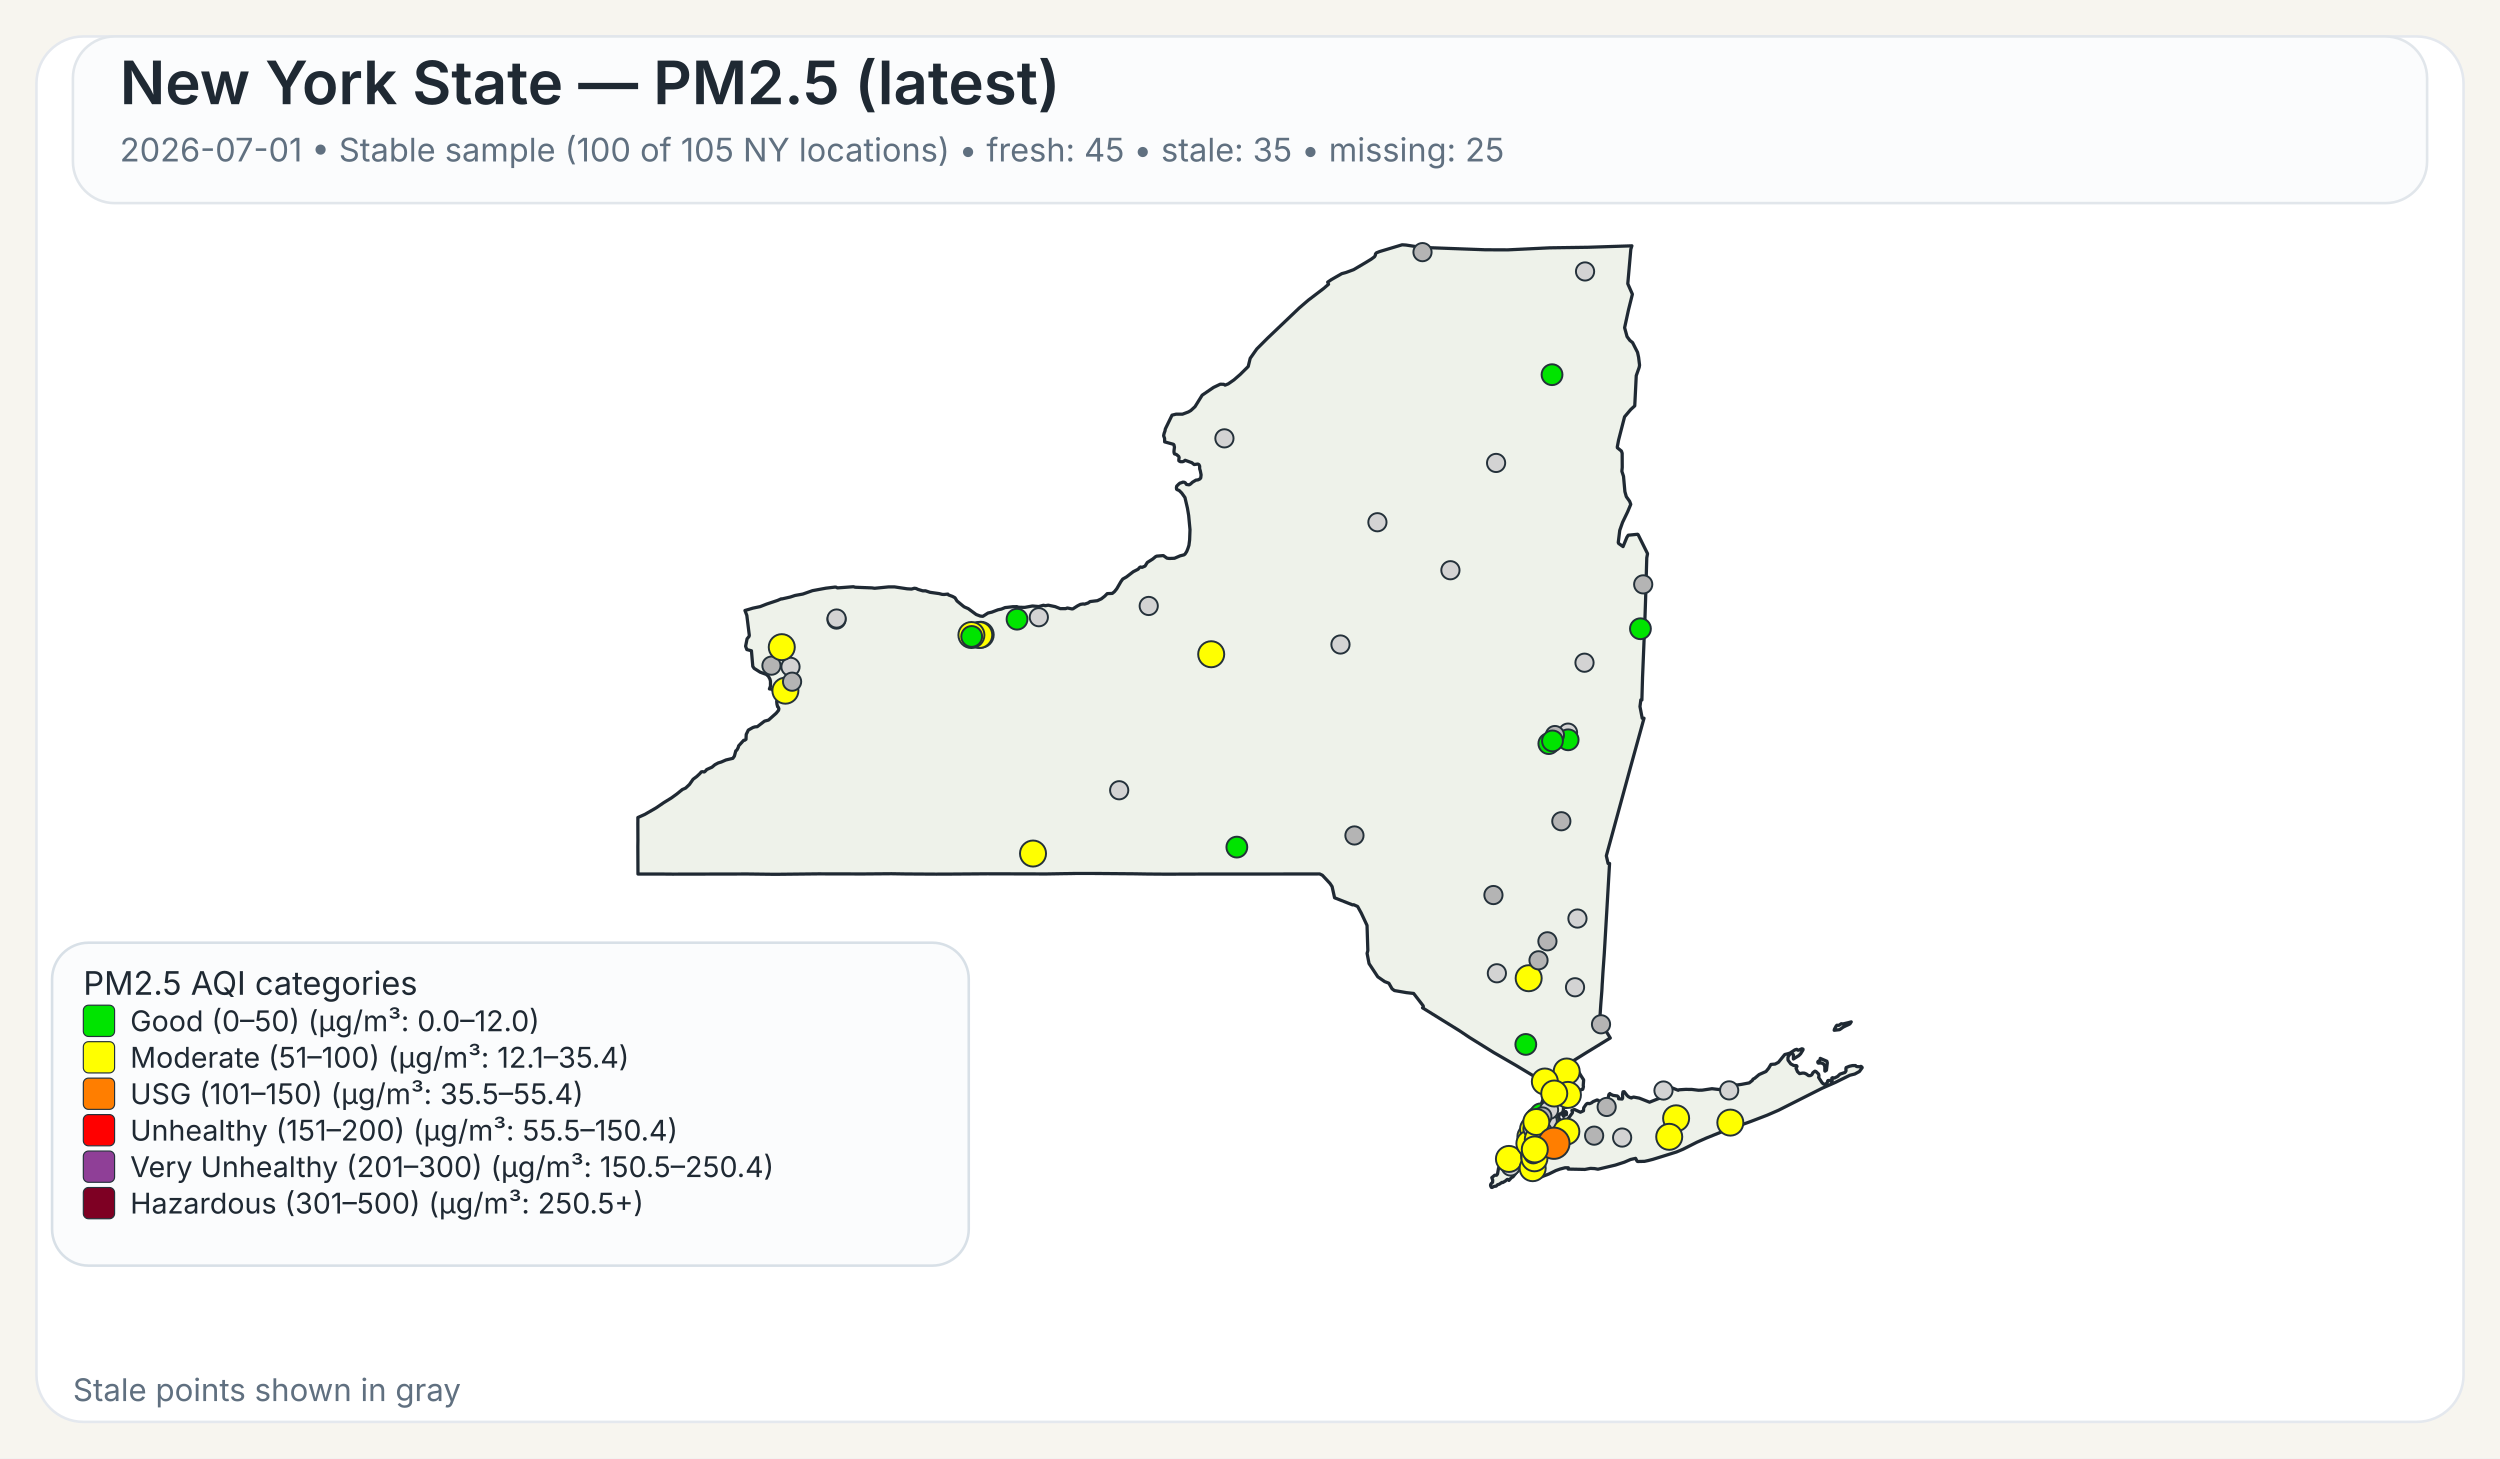
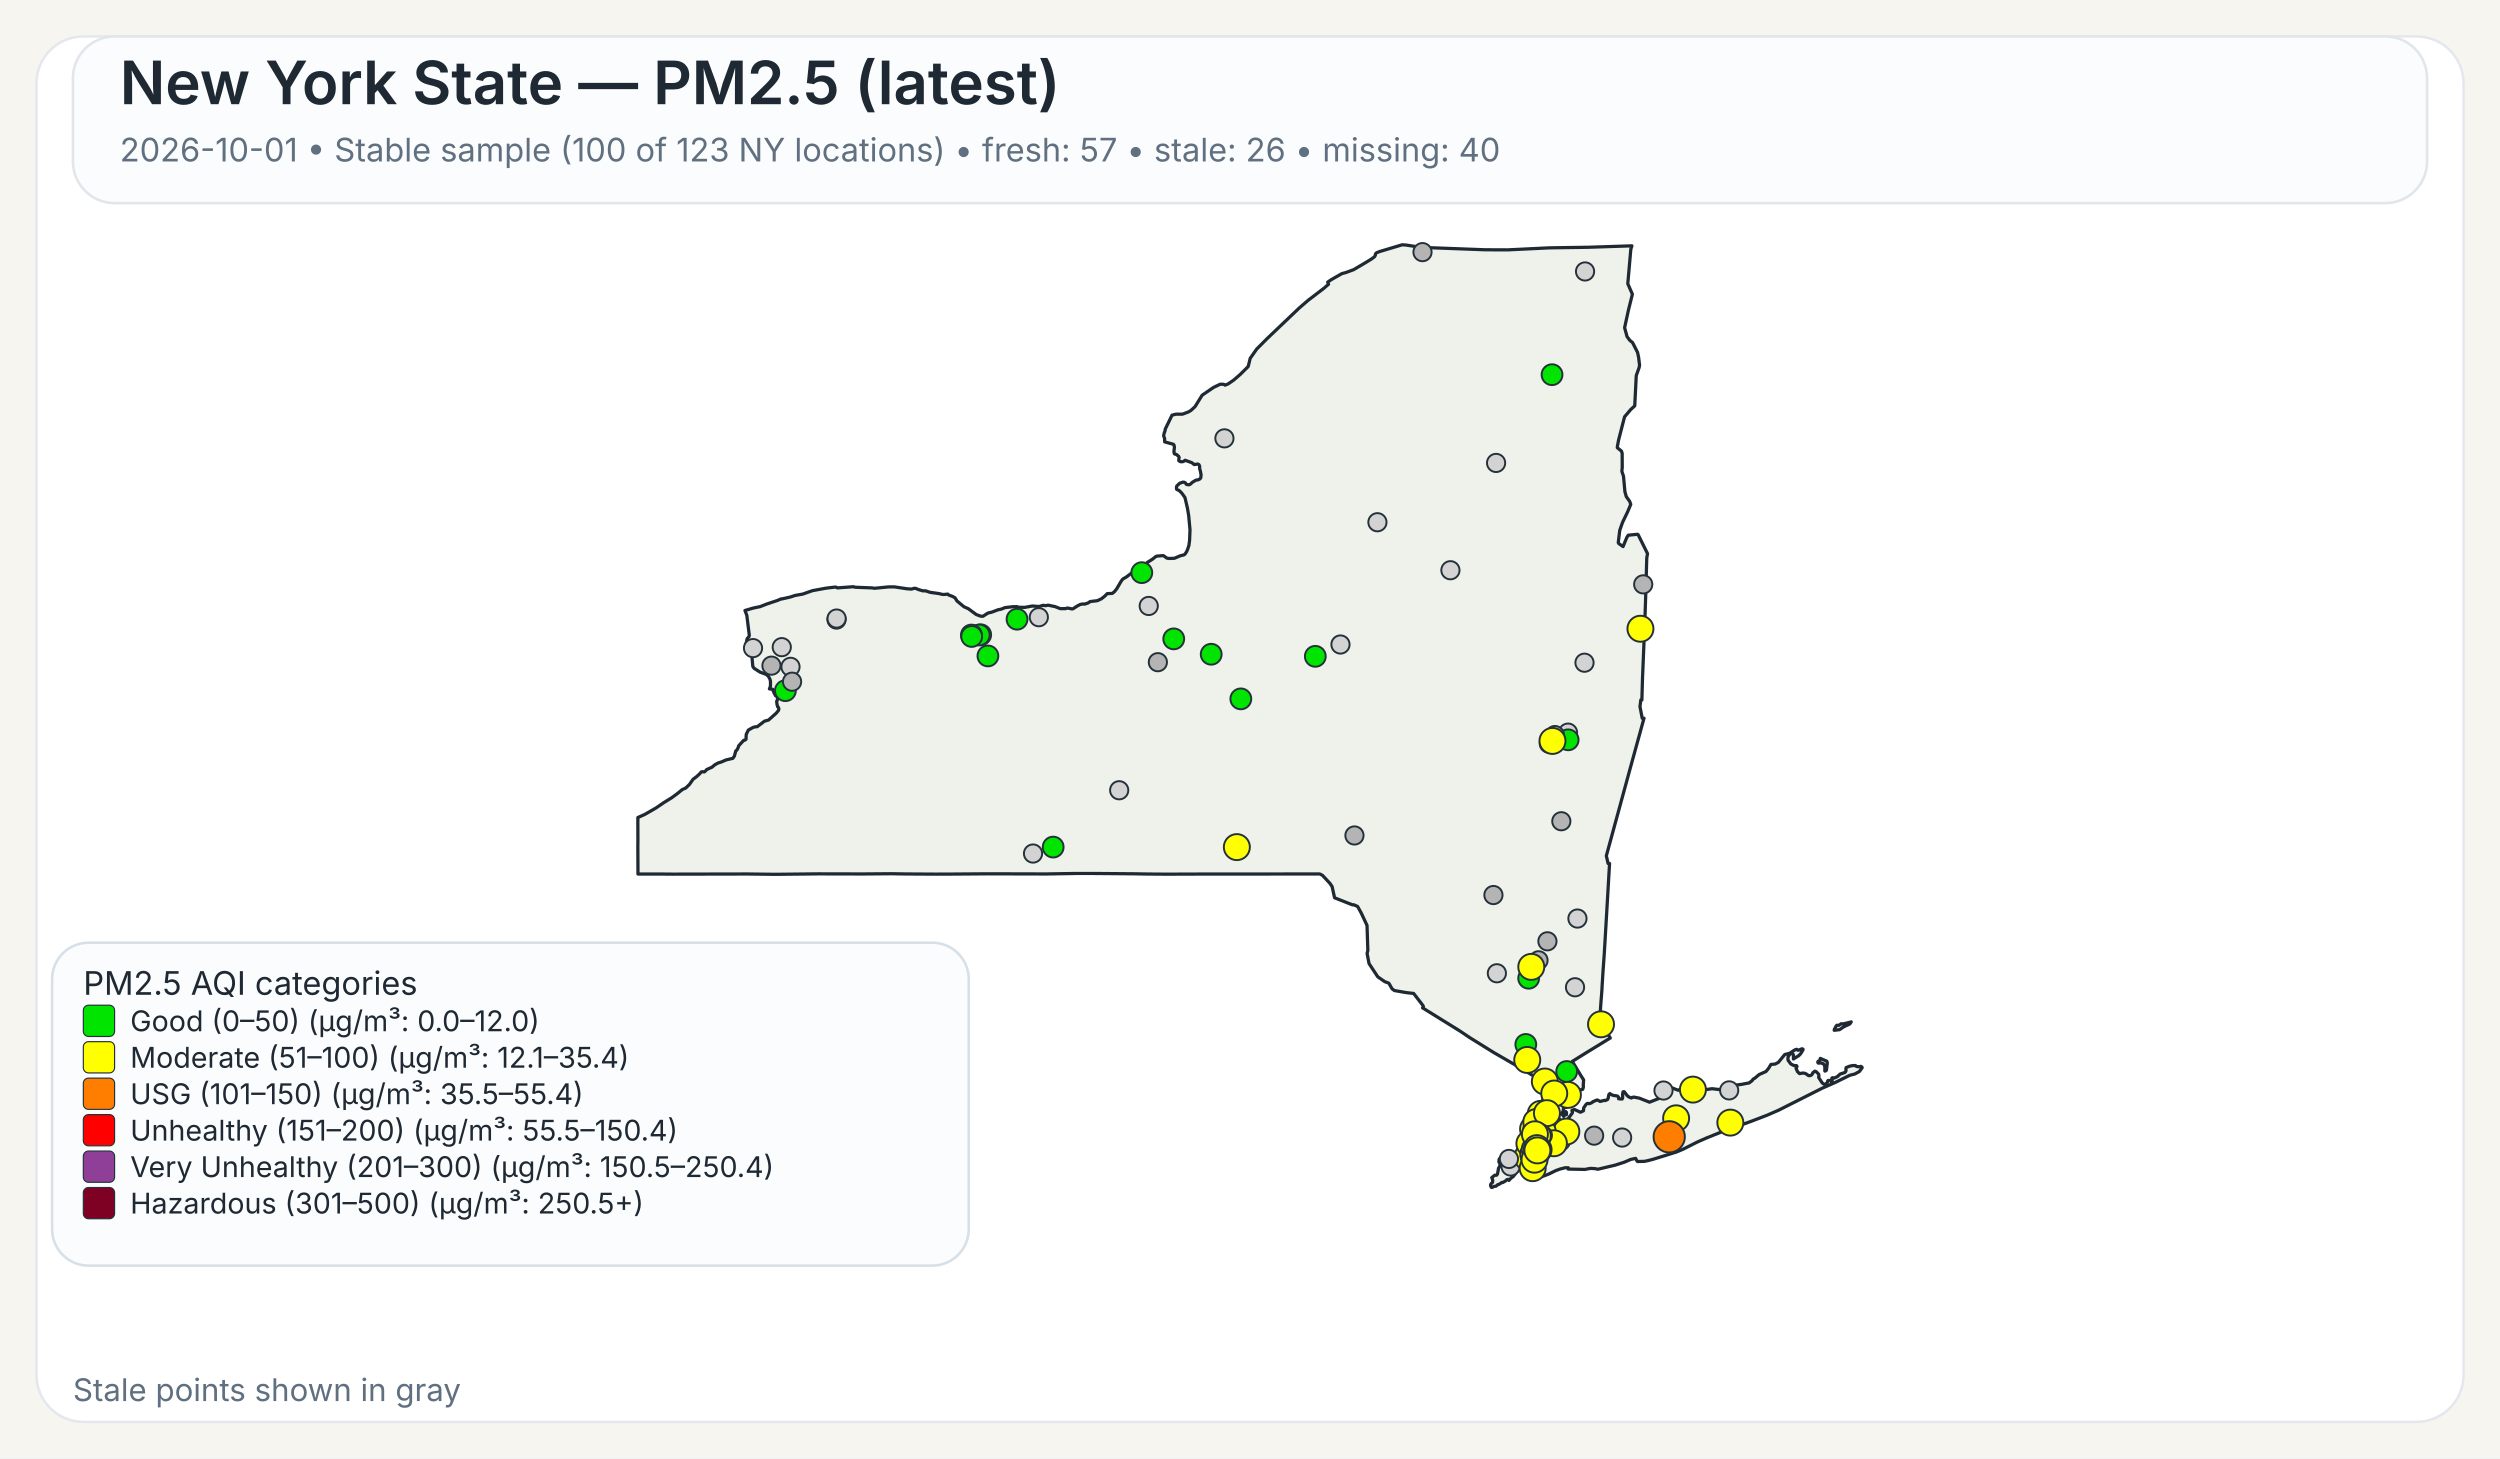
<svg xmlns="http://www.w3.org/2000/svg" width="960" height="560">
  <rect x="0" y="0" width="960" height="560" fill="#F7F5EF" />
  <rect x="14" y="14" width="932" height="532" rx="18" ry="18" fill="#FFFFFF" stroke="#E4E8EE" stroke-width="1" />
  <rect x="28" y="14" width="904" height="64" rx="16" ry="16" fill="#FBFCFD" stroke="#E1E6EB" stroke-width="1" />
  <text x="46" y="40" font-family="Public Sans, Inter, Aptos, Segoe UI, Arial, sans-serif" font-size="23" font-weight="600" fill="#1F2933">New York State — PM2.5 (latest)</text>
-   <text x="46" y="62" font-family="Public Sans, Inter, Aptos, Segoe UI, Arial, sans-serif" font-size="12.5" font-weight="400" fill="#607080">2026-07-01 • Stable sample (100 of 105 NY locations) • fresh: 45 • stale: 35 • missing: 25</text>
+   <text x="46" y="62" font-family="Public Sans, Inter, Aptos, Segoe UI, Arial, sans-serif" font-size="12.5" font-weight="400" fill="#607080">2026-10-01 • Stable sample (100 of 123 NY locations) • fresh: 57 • stale: 26 • missing: 40</text>
  <path d="M601.06,426.90 L601.23,426.83 L601.48,427.07 L601.55,427.32 L601.50,428.06 L601.28,428.08 L601.08,427.81 L601.04,427.27 L601.06,426.90 Z" fill="#EEF2EA" stroke="#1F2933" stroke-width="1.25" stroke-linejoin="round" />
  <path d="M585.16,439.66 L585.21,439.61 L585.24,439.63 L585.33,439.75 L585.00,440.50 L584.94,440.59 L584.83,440.54 L584.77,440.43 L584.80,440.38 L585.16,439.66 Z" fill="#EEF2EA" stroke="#1F2933" stroke-width="1.25" stroke-linejoin="round" />
  <path d="M579.00,452.87 L578.74,452.93 L578.02,453.54 L577.00,454.12 L576.75,454.04 L575.70,454.75 L575.07,454.93 L574.52,455.48 L573.72,455.58 L572.92,456.00 L572.71,455.95 L572.45,455.50 L572.36,455.05 L572.56,454.57 L573.14,454.01 L573.21,453.18 L572.85,452.21 L573.97,451.28 L574.68,451.28 L575.04,450.81 L575.45,448.53 L575.88,447.92 L575.97,447.53 L575.92,446.38 L575.63,446.32 L575.58,446.12 L575.66,445.16 L576.32,444.30 L576.87,444.03 L577.23,444.07 L577.46,444.30 L578.49,444.56 L580.44,444.30 L582.44,443.79 L583.07,443.83 L583.44,444.38 L583.57,445.77 L584.00,446.72 L584.43,447.38 L584.07,448.20 L583.53,448.95 L582.19,450.36 L580.96,451.93 L580.89,451.88 L580.35,452.27 L579.42,453.28 L579.25,452.99 L579.00,452.87 Z" fill="#EEF2EA" stroke="#1F2933" stroke-width="1.25" stroke-linejoin="round" />
  <path d="M698.65,407.28 L698.89,406.98 L698.98,406.42 L701.51,407.51 L701.69,408.12 L701.35,410.97 L700.83,411.31 L700.74,411.25 L700.74,409.57 L700.38,408.71 L700.19,408.52 L699.35,408.18 L698.24,408.24 L698.08,408.08 L698.02,407.81 L698.15,407.57 L698.65,407.28 Z" fill="#EEF2EA" stroke="#1F2933" stroke-width="1.25" stroke-linejoin="round" />
  <path d="M709.87,392.68 L710.87,392.40 L710.37,393.17 L709.71,393.51 L708.74,393.94 L707.77,394.42 L706.83,395.10 L706.37,395.39 L704.33,395.63 L704.44,395.18 L704.77,394.57 L705.12,393.94 L705.39,393.69 L706.11,393.74 L707.05,393.11 L707.70,393.19 L709.32,392.81 L709.87,392.68 Z" fill="#EEF2EA" stroke="#1F2933" stroke-width="1.25" stroke-linejoin="round" />
  <path d="M601.43,424.75 L601.44,424.82 L601.44,424.87 L601.44,424.97 L601.48,425.16 L601.44,425.24 L601.21,425.31 L600.95,425.08 L600.95,424.92 L601.10,424.88 L601.13,424.65 L601.23,424.58 L601.37,424.64 L601.42,424.70 L601.43,424.75 Z" fill="#EEF2EA" stroke="#1F2933" stroke-width="1.25" stroke-linejoin="round" />
  <path d="M623.05,163.10 L621.53,169.00 L621.04,171.61 L621.07,171.95 L622.62,173.20 L622.91,174.06 L622.94,179.46 L622.80,180.98 L623.43,182.92 L623.96,188.79 L624.50,190.70 L624.50,190.71 L625.79,192.51 L626.21,193.67 L625.60,195.12 L625.01,196.54 L623.06,200.59 L622.75,201.47 L621.98,203.67 L621.41,208.34 L621.56,208.68 L623.25,209.89 L624.72,206.33 L625.25,205.52 L628.84,205.16 L629.06,205.34 L632.45,212.18 L632.66,212.61 L632.36,214.21 L632.03,225.74 L632.03,225.80 L632.02,226.34 L632.00,227.05 L631.90,230.25 L631.64,238.09 L631.03,253.00 L630.74,259.97 L630.73,260.06 L630.73,260.23 L630.48,268.80 L630.08,268.74 L629.75,271.32 L630.61,275.80 L631.30,275.80 L628.80,284.88 L626.09,294.70 L622.63,307.38 L616.83,328.64 L617.50,331.57 L618.07,331.57 L617.02,349.62 L617.02,349.66 L616.71,354.88 L616.28,362.25 L616.04,366.27 L615.53,373.42 L615.30,377.22 L615.29,377.28 L615.29,377.35 L615.28,377.44 L615.28,377.49 L615.27,377.53 L615.19,379.03 L615.19,379.14 L615.18,379.18 L615.18,379.35 L615.17,379.49 L615.12,380.31 L615.09,380.73 L615.08,380.89 L614.72,385.46 L614.66,386.30 L614.29,391.98 L618.35,398.60 L616.75,399.56 L616.45,399.75 L610.52,403.39 L609.46,404.03 L609.01,404.31 L603.77,407.58 L605.77,410.89 L606.19,411.58 L606.62,412.29 L607.18,413.23 L608.08,414.62 L608.12,414.70 L607.96,416.83 L608.04,417.28 L607.81,418.17 L607.68,418.35 L607.54,418.27 L606.73,418.62 L606.42,419.73 L606.23,420.03 L605.55,420.48 L604.13,421.08 L603.54,421.65 L602.05,422.64 L600.59,424.82 L600.46,425.17 L600.38,425.37 L600.34,426.13 L600.15,426.98 L600.19,427.32 L600.39,427.51 L600.54,427.87 L600.54,428.09 L600.53,428.27 L600.60,428.55 L600.51,428.65 L600.44,428.71 L600.35,428.62 L600.18,428.29 L600.01,427.93 L600.10,427.54 L599.94,427.19 L599.85,427.21 L599.64,427.48 L599.51,427.81 L599.07,427.70 L598.72,427.92 L598.55,428.85 L598.57,429.17 L598.77,429.63 L599.21,430.17 L599.64,430.41 L600.31,431.59 L600.59,432.07 L600.90,432.04 L601.36,431.60 L601.36,431.60 L602.21,429.98 L602.19,429.51 L603.74,427.42 L603.84,427.11 L603.60,426.42 L603.67,426.33 L604.61,426.05 L606.88,427.09 L607.17,426.96 L608.05,426.54 L608.14,425.40 L608.93,424.24 L609.36,423.80 L609.77,423.70 L610.33,423.82 L611.26,423.43 L611.66,423.07 L613.16,422.42 L613.38,422.39 L614.46,422.95 L616.17,422.51 L616.43,422.62 L617.32,422.20 L617.49,421.82 L617.52,421.77 L617.81,420.28 L618.19,419.93 L618.22,419.96 L618.50,420.18 L618.60,420.26 L618.84,420.36 L619.48,420.63 L619.66,420.66 L619.90,420.69 L620.59,420.79 L621.03,420.85 L621.08,420.86 L621.49,421.26 L621.50,421.39 L621.55,421.93 L622.90,422.03 L623.09,421.64 L623.06,420.27 L623.21,419.33 L623.28,419.23 L623.69,419.22 L624.78,420.64 L625.29,421.11 L626.07,421.51 L626.50,421.62 L626.59,421.46 L627.35,421.28 L629.51,421.69 L629.51,421.69 L633.42,423.24 L638.19,421.34 L638.36,420.84 L638.45,419.18 L638.68,418.35 L640.49,417.89 L642.20,417.80 L644.45,418.67 L644.65,418.48 L647.29,418.32 L649.72,418.35 L652.18,418.65 L653.70,418.61 L657.40,418.06 L660.48,418.42 L661.32,417.62 L664.03,416.80 L665.53,416.46 L666.97,416.64 L668.73,416.40 L671.71,415.83 L672.90,414.88 L673.16,414.40 L673.82,414.05 L675.50,412.63 L678.13,411.46 L679.12,410.27 L680.04,408.74 L681.66,408.60 L682.91,407.93 L685.34,404.94 L686.69,404.59 L687.35,404.38 L689.21,403.16 L689.94,402.93 L690.28,403.23 L690.57,403.30 L691.93,402.73 L692.35,402.87 L692.38,403.11 L691.44,404.66 L690.75,405.35 L688.66,406.65 L688.68,405.06 L688.30,404.60 L687.92,404.54 L687.60,404.66 L687.09,405.06 L686.58,406.01 L686.59,407.08 L687.65,408.54 L688.81,409.15 L689.85,409.20 L690.06,409.50 L689.68,410.21 L690.24,411.51 L691.03,412.27 L692.17,412.06 L692.88,412.09 L693.59,412.39 L694.51,413.06 L695.19,413.03 L695.62,412.79 L695.84,412.56 L696.12,411.95 L696.83,411.38 L696.98,411.33 L697.37,411.49 L698.35,412.46 L698.48,413.14 L698.35,413.73 L699.60,415.66 L700.04,416.12 L700.44,416.32 L700.84,416.33 L701.58,415.93 L701.76,415.37 L701.81,415.13 L701.99,414.91 L702.86,414.89 L703.07,415.26 L703.12,415.25 L703.24,415.22 L703.45,415.13 L703.57,414.86 L703.45,414.38 L703.43,414.00 L703.70,413.83 L704.39,413.98 L705.62,413.37 L706.56,412.46 L708.48,411.82 L708.83,411.29 L708.88,410.85 L708.80,410.51 L708.92,409.94 L710.19,409.44 L711.31,409.19 L712.51,409.17 L712.73,409.44 L713.09,409.58 L714.27,409.63 L714.58,409.48 L714.99,409.75 L715.07,409.99 L714.02,411.45 L712.24,412.42 L710.34,412.90 L704.77,415.65 L699.71,417.88 L682.98,426.32 L678.57,428.24 L672.42,430.60 L662.20,434.30 L661.73,434.58 L661.49,434.51 L660.84,434.74 L655.19,437.03 L651.62,438.61 L646.31,441.30 L643.78,442.36 L638.41,444.04 L634.66,445.20 L632.83,445.67 L631.47,445.96 L631.32,445.96 L628.83,446.02 L628.63,445.87 L628.07,444.81 L626.15,445.24 L623.74,446.28 L621.85,446.89 L620.27,447.40 L613.61,448.98 L612.34,448.74 L610.73,448.66 L608.60,449.06 L605.36,448.99 L602.17,448.93 L602.19,448.77 L602.25,448.43 L600.97,448.42 L599.39,448.83 L599.07,448.91 L597.43,449.50 L594.79,450.81 L591.48,452.07 L591.48,451.26 L591.59,450.86 L591.41,450.49 L591.24,450.39 L590.88,450.18 L590.56,449.81 L590.00,449.87 L588.10,450.05 L587.46,450.03 L587.05,449.85 L586.87,449.72 L586.81,449.43 L587.15,448.99 L587.21,448.90 L587.49,448.42 L587.39,448.02 L586.94,447.62 L585.63,447.32 L585.23,446.64 L585.06,445.69 L585.31,444.71 L585.45,444.41 L585.68,443.96 L586.50,442.95 L586.37,441.37 L586.22,441.17 L586.16,441.08 L586.11,440.71 L586.29,440.19 L586.49,440.03 L586.59,439.53 L586.42,439.11 L586.13,438.91 L586.77,435.14 L587.04,434.58 L587.53,433.54 L588.00,432.56 L588.37,431.79 L590.66,426.98 L591.27,425.68 L591.55,425.09 L591.55,425.09 L591.90,424.00 L592.36,422.57 L592.47,422.24 L593.89,415.87 L593.37,415.86 L592.83,415.54 L585.14,410.91 L585.14,410.91 L582.09,409.08 L581.83,408.93 L574.90,404.92 L573.64,404.20 L565.84,399.35 L564.27,398.37 L560.37,395.76 L546.26,387.01 L546.57,386.68 L546.49,386.22 L542.83,381.48 L542.63,381.46 L540.06,381.17 L535.45,380.37 L534.54,379.69 L533.32,377.55 L531.70,376.93 L529.06,375.09 L525.71,370.01 L525.14,367.03 L524.96,366.10 L525.25,365.02 L524.94,355.37 L522.72,350.61 L521.32,348.08 L519.78,347.40 L519.41,347.49 L512.48,344.75 L511.52,340.44 L510.72,339.24 L507.79,336.09 L506.74,335.59 L502.43,335.60 L502.18,335.60 L499.75,335.60 L499.39,335.61 L499.35,335.61 L469.83,335.63 L469.66,335.63 L462.36,335.64 L461.30,335.63 L460.85,335.63 L460.00,335.64 L448.21,335.68 L447.85,335.68 L441.17,335.63 L440.91,335.63 L435.49,335.54 L435.46,335.54 L420.14,335.41 L418.99,335.41 L413.90,335.41 L413.83,335.41 L413.52,335.41 L412.93,335.41 L412.60,335.42 L411.23,335.45 L411.22,335.45 L408.74,335.48 L408.73,335.48 L401.77,335.60 L379.14,335.54 L372.91,335.59 L364.59,335.65 L360.26,335.66 L359.71,335.67 L347.88,335.60 L347.87,335.60 L342.30,335.51 L337.43,335.55 L331.40,335.60 L314.24,335.56 L297.70,335.74 L295.08,335.71 L287.13,335.61 L286.61,335.61 L258.23,335.67 L257.47,335.66 L253.93,335.63 L253.07,335.62 L253.07,335.63 L244.98,335.62 L244.93,325.04 L244.95,323.48 L244.96,322.52 L244.95,321.67 L244.95,321.16 L244.95,320.84 L244.93,316.08 L244.94,315.42 L244.94,313.93 L247.57,312.75 L251.88,310.27 L254.93,308.19 L257.77,306.44 L259.87,304.92 L262.02,303.17 L263.28,302.62 L264.74,301.24 L266.14,299.24 L267.54,298.19 L268.72,297.09 L269.32,296.39 L269.90,296.33 L270.33,296.44 L270.54,296.38 L271.04,295.92 L271.36,295.51 L273.40,294.60 L274.52,293.65 L275.81,292.96 L276.98,292.61 L278.76,291.83 L281.41,291.20 L282.01,290.34 L282.12,289.92 L282.55,288.31 L282.75,288.22 L283.00,287.95 L283.49,287.01 L283.63,286.42 L285.57,284.28 L285.90,284.29 L286.46,283.91 L286.55,282.02 L287.35,280.35 L289.13,279.36 L289.89,279.12 L290.78,279.05 L293.57,276.92 L295.12,276.50 L298.07,273.86 L298.97,272.76 L299.09,272.13 L298.79,271.45 L298.62,271.42 L298.36,270.43 L298.24,269.33 L298.55,268.66 L298.61,268.16 L298.25,267.28 L297.85,267.20 L297.24,266.09 L296.70,264.68 L295.46,264.54 L295.86,263.47 L295.86,261.59 L295.66,260.80 L295.08,259.71 L294.94,259.59 L294.28,258.99 L291.89,258.11 L289.57,256.64 L289.07,255.88 L288.57,250.10 L288.55,249.89 L286.78,249.43 L286.31,248.17 L286.88,245.30 L287.63,244.40 L287.73,243.95 L286.78,236.32 L286.06,234.43 L289.07,233.54 L291.93,232.93 L294.37,231.97 L298.62,230.55 L299.99,229.95 L300.12,230.02 L303.47,229.26 L305.29,228.66 L308.28,228.12 L312.00,226.81 L317.17,225.86 L320.65,225.44 L321.03,225.47 L321.59,225.76 L322.04,225.72 L327.70,225.30 L328.39,225.50 L334.82,225.75 L335.83,225.90 L341.09,225.38 L343.51,225.37 L348.32,226.10 L349.98,226.20 L350.03,226.20 L351.12,225.89 L351.79,225.98 L352.52,226.34 L354.31,226.87 L355.38,226.87 L357.13,227.45 L360.63,227.94 L361.77,228.24 L362.50,228.28 L363.98,228.13 L364.17,228.44 L365.74,229.01 L366.72,229.54 L367.48,230.77 L369.92,232.79 L370.31,233.07 L371.82,233.73 L373.38,234.88 L374.86,235.97 L376.42,236.57 L377.42,236.67 L379.40,235.40 L380.84,235.07 L383.21,234.17 L384.54,233.89 L385.93,233.32 L386.27,233.28 L386.83,233.22 L388.90,232.98 L390.48,232.95 L391.11,233.18 L393.48,233.24 L396.46,232.70 L398.89,232.91 L400.66,232.42 L401.43,232.58 L402.53,232.39 L405.18,232.95 L407.17,233.73 L409.20,233.71 L409.87,233.47 L411.66,233.83 L412.03,233.77 L413.80,232.63 L414.88,232.08 L415.91,231.92 L416.48,231.99 L417.81,231.55 L418.60,231.00 L421.39,230.66 L422.92,229.95 L424.23,228.91 L425.18,227.95 L425.69,227.93 L427.12,227.87 L427.93,227.21 L428.83,226.10 L430.44,223.32 L431.14,222.35 L431.96,221.89 L432.55,221.55 L435.18,219.53 L437.03,218.59 L437.61,217.92 L437.98,217.72 L438.51,217.88 L439.70,217.38 L440.56,215.99 L442.64,214.67 L443.82,213.70 L444.23,213.55 L446.72,213.34 L448.11,214.33 L448.97,214.45 L450.99,214.38 L453.20,213.43 L454.63,213.07 L455.05,212.77 L455.69,211.79 L456.17,210.59 L456.55,209.40 L456.81,207.36 L456.96,203.41 L456.73,200.97 L456.44,197.89 L455.97,195.10 L455.02,191.05 L453.78,189.32 L452.78,188.33 L452.13,188.08 L451.81,187.86 L451.74,187.30 L451.84,186.69 L452.22,186.31 L452.64,185.89 L453.10,185.51 L453.80,185.32 L454.18,185.14 L454.70,185.18 L455.13,185.37 L455.61,186.03 L456.63,186.18 L457.19,185.84 L457.91,185.17 L459.24,184.37 L460.00,184.28 L460.73,183.93 L461.08,183.54 L461.22,182.35 L460.90,180.72 L460.70,180.14 L460.66,179.72 L460.67,178.99 L460.38,178.40 L459.97,178.19 L458.56,178.39 L457.66,177.67 L455.09,176.75 L454.57,177.13 L454.12,177.30 L453.65,177.30 L453.29,177.28 L452.94,177.12 L452.67,176.90 L452.67,176.38 L452.79,175.72 L452.62,175.27 L451.89,174.63 L451.54,174.45 L451.01,174.30 L450.87,173.94 L450.80,173.54 L450.84,172.88 L450.99,171.72 L450.78,170.78 L450.56,170.60 L447.23,169.68 L447.20,168.34 L446.83,167.32 L447.02,166.42 L447.35,165.48 L447.50,164.69 L450.06,159.42 L451.61,159.04 L454.05,159.05 L456.36,158.18 L457.28,157.64 L458.88,156.17 L461.63,151.75 L465.96,148.79 L468.59,147.53 L469.94,147.58 L470.43,147.90 L471.65,147.40 L473.83,145.88 L476.29,143.74 L476.97,143.06 L479.31,140.74 L480.08,137.59 L482.60,134.01 L486.70,129.90 L498.91,118.26 L502.36,115.29 L508.27,110.78 L510.16,109.15 L509.83,108.34 L511.28,107.35 L515.25,105.08 L516.86,104.64 L519.80,103.55 L524.26,100.92 L526.51,99.55 L527.81,98.60 L528.14,98.00 L528.16,97.54 L528.55,97.08 L529.76,96.60 L538.43,94.00 L539.92,94.10 L544.47,94.80 L545.84,95.00 L570.26,95.91 L578.85,95.95 L585.96,95.61 L595.04,95.17 L609.91,94.95 L626.65,94.40 L626.23,95.73 L625.68,102.02 L625.07,108.95 L626.84,112.98 L625.33,119.03 L623.85,125.84 L624.79,129.27 L625.53,130.26 L625.83,130.68 L626.91,131.56 L626.91,131.56 L628.81,135.29 L629.22,137.19 L629.59,140.21 L629.45,141.06 L628.32,144.25 L627.83,154.15 L627.74,155.85 L626.19,157.27 L623.83,160.07 L623.05,163.10 Z" fill="#EEF2EA" stroke="#1F2933" stroke-width="1.25" stroke-linejoin="round" />
  <circle cx="574.80" cy="373.74" r="3.50" fill="lightgray" stroke="#24313A" stroke-width="0.75" />
  <circle cx="296.24" cy="255.61" r="3.50" fill="rgb(180,180,180)" stroke="#24313A" stroke-width="0.75" />
  <circle cx="585.91" cy="401.06" r="4.00" fill="#00E400" stroke="#24313A" stroke-width="0.75" />
-   <circle cx="590.67" cy="430.08" r="5.00" fill="#FFFF00" stroke="#24313A" stroke-width="0.75" />
-   <circle cx="587.01" cy="375.64" r="5.00" fill="#FFFF00" stroke="#24313A" stroke-width="0.75" />
+   <circle cx="590.67" cy="430.08" r="3.50" fill="lightgray" stroke="#24313A" stroke-width="0.75" />
+   <circle cx="587.01" cy="375.64" r="4.00" fill="#00E400" stroke="#24313A" stroke-width="0.75" />
  <circle cx="580.07" cy="447.93" r="3.50" fill="lightgray" stroke="#24313A" stroke-width="0.75" />
  <circle cx="528.93" cy="200.54" r="3.50" fill="lightgray" stroke="#24313A" stroke-width="0.75" />
  <circle cx="622.90" cy="436.82" r="3.50" fill="lightgray" stroke="#24313A" stroke-width="0.75" />
  <circle cx="321.22" cy="237.92" r="3.50" fill="lightgray" stroke="#24313A" stroke-width="0.75" />
  <circle cx="556.96" cy="218.97" r="3.50" fill="lightgray" stroke="#24313A" stroke-width="0.75" />
  <circle cx="574.50" cy="177.77" r="3.50" fill="lightgray" stroke="#24313A" stroke-width="0.75" />
  <circle cx="429.77" cy="303.46" r="3.50" fill="lightgray" stroke="#24313A" stroke-width="0.75" />
  <circle cx="514.74" cy="247.49" r="3.50" fill="lightgray" stroke="#24313A" stroke-width="0.75" />
  <circle cx="470.18" cy="168.33" r="3.50" fill="lightgray" stroke="#24313A" stroke-width="0.75" />
-   <circle cx="376.59" cy="243.75" r="5.00" fill="#FFFF00" stroke="#24313A" stroke-width="0.75" />
-   <circle cx="591.63" cy="427.72" r="4.00" fill="#00E400" stroke="#24313A" stroke-width="0.75" />
-   <circle cx="593.40" cy="430.37" r="5.00" fill="#FFFF00" stroke="#24313A" stroke-width="0.75" />
-   <circle cx="593.93" cy="437.51" r="5.00" fill="#FFFF00" stroke="#24313A" stroke-width="0.75" />
+   <circle cx="376.59" cy="243.75" r="4.00" fill="#00E400" stroke="#24313A" stroke-width="0.75" />
+   <circle cx="591.63" cy="427.72" r="5.00" fill="#FFFF00" stroke="#24313A" stroke-width="0.75" />
+   <circle cx="593.40" cy="430.37" r="3.50" fill="lightgray" stroke="#24313A" stroke-width="0.75" />
+   <circle cx="593.93" cy="437.51" r="4.00" fill="#00E400" stroke="#24313A" stroke-width="0.75" />
  <circle cx="602.12" cy="281.33" r="3.50" fill="lightgray" stroke="#24313A" stroke-width="0.75" />
  <circle cx="398.91" cy="237.01" r="3.50" fill="lightgray" stroke="#24313A" stroke-width="0.75" />
  <circle cx="598.03" cy="436.67" r="5.00" fill="#FFFF00" stroke="#24313A" stroke-width="0.75" />
  <circle cx="595.98" cy="143.88" r="4.00" fill="#00E400" stroke="#24313A" stroke-width="0.75" />
-   <circle cx="601.61" cy="411.46" r="5.00" fill="#FFFF00" stroke="#24313A" stroke-width="0.75" />
+   <circle cx="601.61" cy="411.46" r="4.00" fill="#00E400" stroke="#24313A" stroke-width="0.75" />
  <circle cx="608.45" cy="254.48" r="3.50" fill="lightgray" stroke="#24313A" stroke-width="0.75" />
  <circle cx="604.81" cy="379.11" r="3.50" fill="lightgray" stroke="#24313A" stroke-width="0.75" />
  <circle cx="588.51" cy="437.27" r="3.50" fill="rgb(180,180,180)" stroke="#24313A" stroke-width="0.75" />
-   <circle cx="465.10" cy="251.23" r="5.00" fill="#FFFF00" stroke="#24313A" stroke-width="0.75" />
-   <circle cx="396.68" cy="327.76" r="5.00" fill="#FFFF00" stroke="#24313A" stroke-width="0.75" />
+   <circle cx="465.10" cy="251.23" r="4.00" fill="#00E400" stroke="#24313A" stroke-width="0.75" />
+   <circle cx="396.68" cy="327.76" r="3.50" fill="lightgray" stroke="#24313A" stroke-width="0.75" />
  <circle cx="643.63" cy="429.43" r="5.00" fill="#FFFF00" stroke="#24313A" stroke-width="0.75" />
  <circle cx="586.47" cy="444.33" r="5.00" fill="#FFFF00" stroke="#24313A" stroke-width="0.75" />
  <circle cx="303.55" cy="256.06" r="3.50" fill="lightgray" stroke="#24313A" stroke-width="0.75" />
  <circle cx="602.17" cy="284.09" r="4.00" fill="#00E400" stroke="#24313A" stroke-width="0.75" />
-   <circle cx="301.59" cy="265.22" r="5.00" fill="#FFFF00" stroke="#24313A" stroke-width="0.75" />
+   <circle cx="301.59" cy="265.22" r="4.00" fill="#00E400" stroke="#24313A" stroke-width="0.75" />
  <circle cx="321.26" cy="237.52" r="3.50" fill="lightgray" stroke="#24313A" stroke-width="0.75" />
  <circle cx="612.15" cy="436.09" r="3.50" fill="rgb(180,180,180)" stroke="#24313A" stroke-width="0.75" />
  <circle cx="587.88" cy="438.53" r="3.50" fill="rgb(180,180,180)" stroke="#24313A" stroke-width="0.75" />
-   <circle cx="591.83" cy="440.12" r="5.00" fill="#FFFF00" stroke="#24313A" stroke-width="0.75" />
+   <circle cx="591.83" cy="440.12" r="3.50" fill="lightgray" stroke="#24313A" stroke-width="0.75" />
  <circle cx="594.32" cy="430.48" r="3.50" fill="lightgray" stroke="#24313A" stroke-width="0.75" />
  <circle cx="594.83" cy="426.21" r="3.50" fill="lightgray" stroke="#24313A" stroke-width="0.75" />
  <circle cx="605.74" cy="352.72" r="3.50" fill="lightgray" stroke="#24313A" stroke-width="0.75" />
  <circle cx="664.00" cy="418.71" r="3.50" fill="lightgray" stroke="#24313A" stroke-width="0.75" />
  <circle cx="546.24" cy="96.82" r="3.50" fill="rgb(180,180,180)" stroke="#24313A" stroke-width="0.75" />
  <circle cx="638.78" cy="418.76" r="3.50" fill="lightgray" stroke="#24313A" stroke-width="0.75" />
  <circle cx="304.16" cy="261.77" r="3.50" fill="rgb(180,180,180)" stroke="#24313A" stroke-width="0.75" />
  <circle cx="441.11" cy="232.69" r="3.50" fill="lightgray" stroke="#24313A" stroke-width="0.75" />
-   <circle cx="598.43" cy="436.52" r="3.50" fill="rgb(180,180,180)" stroke="#24313A" stroke-width="0.75" />
-   <circle cx="376.03" cy="243.84" r="5.00" fill="#FFFF00" stroke="#24313A" stroke-width="0.75" />
+   <circle cx="598.43" cy="436.52" r="5.00" fill="#FFFF00" stroke="#24313A" stroke-width="0.75" />
+   <circle cx="376.03" cy="243.84" r="4.00" fill="#00E400" stroke="#24313A" stroke-width="0.75" />
  <circle cx="592.26" cy="428.72" r="3.50" fill="rgb(180,180,180)" stroke="#24313A" stroke-width="0.75" />
-   <circle cx="579.43" cy="445.03" r="5.00" fill="#FFFF00" stroke="#24313A" stroke-width="0.75" />
+   <circle cx="579.43" cy="445.03" r="3.50" fill="lightgray" stroke="#24313A" stroke-width="0.75" />
  <circle cx="602.08" cy="420.44" r="5.00" fill="#FFFF00" stroke="#24313A" stroke-width="0.75" />
  <circle cx="590.18" cy="441.64" r="3.50" fill="rgb(180,180,180)" stroke="#24313A" stroke-width="0.75" />
  <circle cx="520.11" cy="320.82" r="3.50" fill="rgb(180,180,180)" stroke="#24313A" stroke-width="0.75" />
  <circle cx="601.48" cy="434.51" r="3.50" fill="rgb(180,180,180)" stroke="#24313A" stroke-width="0.75" />
  <circle cx="598.28" cy="436.62" r="3.50" fill="rgb(180,180,180)" stroke="#24313A" stroke-width="0.75" />
-   <circle cx="601.48" cy="434.52" r="3.50" fill="rgb(180,180,180)" stroke="#24313A" stroke-width="0.75" />
+   <circle cx="601.48" cy="434.52" r="3.50" fill="lightgray" stroke="#24313A" stroke-width="0.75" />
  <circle cx="608.66" cy="104.24" r="3.50" fill="lightgray" stroke="#24313A" stroke-width="0.75" />
-   <circle cx="373.02" cy="243.85" r="5.00" fill="#FFFF00" stroke="#24313A" stroke-width="0.75" />
-   <circle cx="598.27" cy="436.67" r="3.50" fill="rgb(180,180,180)" stroke="#24313A" stroke-width="0.75" />
-   <circle cx="598.28" cy="436.62" r="3.50" fill="rgb(180,180,180)" stroke="#24313A" stroke-width="0.75" />
-   <circle cx="587.67" cy="436.46" r="5.00" fill="#FFFF00" stroke="#24313A" stroke-width="0.75" />
+   <circle cx="373.02" cy="243.85" r="4.00" fill="#00E400" stroke="#24313A" stroke-width="0.75" />
+   <circle cx="598.27" cy="436.67" r="3.50" fill="lightgray" stroke="#24313A" stroke-width="0.75" />
+   <circle cx="598.28" cy="436.62" r="3.50" fill="lightgray" stroke="#24313A" stroke-width="0.75" />
+   <circle cx="587.67" cy="436.46" r="3.50" fill="lightgray" stroke="#24313A" stroke-width="0.75" />
  <circle cx="590.79" cy="368.76" r="3.50" fill="rgb(180,180,180)" stroke="#24313A" stroke-width="0.75" />
  <circle cx="593.22" cy="415.30" r="5.00" fill="#FFFF00" stroke="#24313A" stroke-width="0.75" />
  <circle cx="590.92" cy="439.03" r="5.00" fill="#FFFF00" stroke="#24313A" stroke-width="0.75" />
-   <circle cx="300.20" cy="248.51" r="5.00" fill="#FFFF00" stroke="#24313A" stroke-width="0.75" />
+   <circle cx="300.20" cy="248.51" r="3.50" fill="lightgray" stroke="#24313A" stroke-width="0.75" />
  <circle cx="588.55" cy="448.58" r="5.00" fill="#FFFF00" stroke="#24313A" stroke-width="0.75" />
-   <circle cx="592.77" cy="438.21" r="3.50" fill="rgb(180,180,180)" stroke="#24313A" stroke-width="0.75" />
+   <circle cx="592.77" cy="438.21" r="3.50" fill="lightgray" stroke="#24313A" stroke-width="0.75" />
  <circle cx="592.77" cy="438.23" r="3.50" fill="rgb(180,180,180)" stroke="#24313A" stroke-width="0.75" />
  <circle cx="592.78" cy="438.21" r="3.50" fill="rgb(180,180,180)" stroke="#24313A" stroke-width="0.75" />
  <circle cx="592.81" cy="438.17" r="3.50" fill="rgb(180,180,180)" stroke="#24313A" stroke-width="0.75" />
  <circle cx="592.70" cy="438.35" r="3.50" fill="rgb(180,180,180)" stroke="#24313A" stroke-width="0.75" />
  <circle cx="592.76" cy="438.20" r="3.50" fill="lightgray" stroke="#24313A" stroke-width="0.75" />
-   <circle cx="592.66" cy="438.26" r="3.50" fill="rgb(180,180,180)" stroke="#24313A" stroke-width="0.75" />
+   <circle cx="592.66" cy="438.26" r="3.50" fill="lightgray" stroke="#24313A" stroke-width="0.75" />
  <circle cx="599.38" cy="438.19" r="3.50" fill="rgb(180,180,180)" stroke="#24313A" stroke-width="0.75" />
-   <circle cx="474.95" cy="325.29" r="4.00" fill="#00E400" stroke="#24313A" stroke-width="0.75" />
+   <circle cx="474.95" cy="325.29" r="5.00" fill="#FFFF00" stroke="#24313A" stroke-width="0.75" />
  <circle cx="588.70" cy="433.55" r="5.00" fill="#FFFF00" stroke="#24313A" stroke-width="0.75" />
  <circle cx="601.48" cy="434.52" r="5.00" fill="#FFFF00" stroke="#24313A" stroke-width="0.75" />
-   <circle cx="629.93" cy="241.44" r="4.00" fill="#00E400" stroke="#24313A" stroke-width="0.75" />
+   <circle cx="629.93" cy="241.44" r="5.00" fill="#FFFF00" stroke="#24313A" stroke-width="0.75" />
  <circle cx="599.55" cy="315.36" r="3.50" fill="rgb(180,180,180)" stroke="#24313A" stroke-width="0.75" />
  <circle cx="588.57" cy="437.98" r="3.50" fill="lightgray" stroke="#24313A" stroke-width="0.75" />
  <circle cx="595.75" cy="285.13" r="3.50" fill="rgb(180,180,180)" stroke="#24313A" stroke-width="0.75" />
  <circle cx="589.13" cy="443.87" r="5.00" fill="#FFFF00" stroke="#24313A" stroke-width="0.75" />
  <circle cx="594.21" cy="361.46" r="3.50" fill="rgb(180,180,180)" stroke="#24313A" stroke-width="0.75" />
-   <circle cx="614.79" cy="393.33" r="3.50" fill="rgb(180,180,180)" stroke="#24313A" stroke-width="0.75" />
-   <circle cx="664.45" cy="431.08" r="3.50" fill="rgb(180,180,180)" stroke="#24313A" stroke-width="0.75" />
+   <circle cx="614.79" cy="393.33" r="5.00" fill="#FFFF00" stroke="#24313A" stroke-width="0.75" />
+   <circle cx="664.45" cy="431.08" r="3.50" fill="lightgray" stroke="#24313A" stroke-width="0.75" />
  <circle cx="597.09" cy="282.26" r="3.50" fill="rgb(180,180,180)" stroke="#24313A" stroke-width="0.75" />
  <circle cx="573.48" cy="343.70" r="3.50" fill="rgb(180,180,180)" stroke="#24313A" stroke-width="0.75" />
  <circle cx="373.13" cy="244.40" r="4.00" fill="#00E400" stroke="#24313A" stroke-width="0.75" />
  <circle cx="590.03" cy="441.87" r="5.00" fill="#FFFF00" stroke="#24313A" stroke-width="0.75" />
  <circle cx="664.45" cy="431.08" r="5.00" fill="#FFFF00" stroke="#24313A" stroke-width="0.75" />
  <circle cx="596.83" cy="419.91" r="5.00" fill="#FFFF00" stroke="#24313A" stroke-width="0.75" />
-   <circle cx="640.98" cy="436.54" r="5.00" fill="#FFFF00" stroke="#24313A" stroke-width="0.75" />
+   <circle cx="640.98" cy="436.54" r="6.00" fill="#FF7E00" stroke="#24313A" stroke-width="0.75" />
  <circle cx="587.29" cy="439.12" r="5.00" fill="#FFFF00" stroke="#24313A" stroke-width="0.75" />
  <circle cx="589.23" cy="444.79" r="5.00" fill="#FFFF00" stroke="#24313A" stroke-width="0.75" />
  <circle cx="588.46" cy="433.42" r="3.50" fill="rgb(180,180,180)" stroke="#24313A" stroke-width="0.75" />
-   <circle cx="592.37" cy="434.42" r="3.50" fill="rgb(180,180,180)" stroke="#24313A" stroke-width="0.75" />
-   <circle cx="594.75" cy="285.55" r="4.00" fill="#00E400" stroke="#24313A" stroke-width="0.75" />
+   <circle cx="592.37" cy="434.42" r="5.00" fill="#FFFF00" stroke="#24313A" stroke-width="0.75" />
+   <circle cx="594.75" cy="285.55" r="3.50" fill="lightgray" stroke="#24313A" stroke-width="0.75" />
  <circle cx="630.99" cy="224.40" r="3.50" fill="rgb(180,180,180)" stroke="#24313A" stroke-width="0.75" />
  <circle cx="590.52" cy="437.49" r="5.00" fill="#FFFF00" stroke="#24313A" stroke-width="0.75" />
-   <circle cx="616.96" cy="425.07" r="3.50" fill="rgb(180,180,180)" stroke="#24313A" stroke-width="0.75" />
  <circle cx="589.94" cy="430.85" r="5.00" fill="#FFFF00" stroke="#24313A" stroke-width="0.75" />
-   <circle cx="596.15" cy="284.52" r="4.00" fill="#00E400" stroke="#24313A" stroke-width="0.75" />
-   <circle cx="588.77" cy="443.25" r="3.50" fill="rgb(180,180,180)" stroke="#24313A" stroke-width="0.75" />
-   <circle cx="596.70" cy="439.01" r="6.00" fill="#FF7E00" stroke="#24313A" stroke-width="0.75" />
+   <circle cx="650.08" cy="418.41" r="5.00" fill="#FFFF00" stroke="#24313A" stroke-width="0.75" />
+   <circle cx="596.15" cy="284.52" r="5.00" fill="#FFFF00" stroke="#24313A" stroke-width="0.75" />
+   <circle cx="588.77" cy="443.25" r="5.00" fill="#FFFF00" stroke="#24313A" stroke-width="0.75" />
+   <circle cx="596.70" cy="439.01" r="5.00" fill="#FFFF00" stroke="#24313A" stroke-width="0.75" />
  <circle cx="390.54" cy="237.77" r="4.00" fill="#00E400" stroke="#24313A" stroke-width="0.75" />
  <circle cx="589.36" cy="441.38" r="5.00" fill="#FFFF00" stroke="#24313A" stroke-width="0.75" />
+   <circle cx="450.72" cy="245.33" r="4.00" fill="#00E400" stroke="#24313A" stroke-width="0.75" />
+   <circle cx="444.62" cy="254.28" r="3.50" fill="rgb(180,180,180)" stroke="#24313A" stroke-width="0.75" />
+   <circle cx="379.36" cy="251.88" r="4.00" fill="#00E400" stroke="#24313A" stroke-width="0.75" />
+   <circle cx="594.02" cy="427.45" r="5.00" fill="#FFFF00" stroke="#24313A" stroke-width="0.75" />
+   <circle cx="592.46" cy="435.94" r="3.50" fill="rgb(180,180,180)" stroke="#24313A" stroke-width="0.75" />
+   <circle cx="289.16" cy="248.87" r="3.50" fill="lightgray" stroke="#24313A" stroke-width="0.75" />
+   <circle cx="505.08" cy="252.03" r="4.00" fill="#00E400" stroke="#24313A" stroke-width="0.75" />
+   <circle cx="590.51" cy="436.23" r="5.00" fill="#FFFF00" stroke="#24313A" stroke-width="0.75" />
+   <circle cx="589.41" cy="435.56" r="5.00" fill="#FFFF00" stroke="#24313A" stroke-width="0.75" />
+   <circle cx="438.45" cy="219.90" r="4.00" fill="#00E400" stroke="#24313A" stroke-width="0.75" />
+   <circle cx="589.25" cy="445.32" r="5.00" fill="#FFFF00" stroke="#24313A" stroke-width="0.75" />
+   <circle cx="590.82" cy="441.48" r="5.00" fill="#FFFF00" stroke="#24313A" stroke-width="0.75" />
+   <circle cx="476.48" cy="268.37" r="4.00" fill="#00E400" stroke="#24313A" stroke-width="0.75" />
+   <circle cx="404.42" cy="325.28" r="4.00" fill="#00E400" stroke="#24313A" stroke-width="0.75" />
+   <circle cx="586.46" cy="407.02" r="5.00" fill="#FFFF00" stroke="#24313A" stroke-width="0.75" />
+   <circle cx="590.18" cy="440.88" r="5.00" fill="#FFFF00" stroke="#24313A" stroke-width="0.75" />
+   <circle cx="590.36" cy="441.75" r="5.00" fill="#FFFF00" stroke="#24313A" stroke-width="0.75" />
+   <circle cx="588.01" cy="371.28" r="5.00" fill="#FFFF00" stroke="#24313A" stroke-width="0.75" />
  <rect x="20" y="362" width="352" height="124" rx="14" ry="14" fill="#FBFCFD" stroke="#D8E0E7" stroke-width="1" />
  <text x="32" y="382" font-family="Inter, Aptos, Segoe UI, Arial, sans-serif" font-size="12.5" fill="#1F2933">PM2.5 AQI categories</text>
  <rect x="32" y="386" width="12" height="12" rx="2" ry="2" fill="#00E400" stroke="#24313A" stroke-width="0.45" />
  <text x="50" y="396" font-family="Inter, Aptos, Segoe UI, Arial, sans-serif" font-size="11" fill="#1F2933">Good (0–50)  (µg/m³: 0.0–12.0)</text>
  <rect x="32" y="400" width="12" height="12" rx="2" ry="2" fill="#FFFF00" stroke="#24313A" stroke-width="0.45" />
  <text x="50" y="410" font-family="Inter, Aptos, Segoe UI, Arial, sans-serif" font-size="11" fill="#1F2933">Moderate (51–100)  (µg/m³: 12.1–35.4)</text>
  <rect x="32" y="414" width="12" height="12" rx="2" ry="2" fill="#FF7E00" stroke="#24313A" stroke-width="0.45" />
  <text x="50" y="424" font-family="Inter, Aptos, Segoe UI, Arial, sans-serif" font-size="11" fill="#1F2933">USG (101–150)  (µg/m³: 35.5–55.4)</text>
  <rect x="32" y="428" width="12" height="12" rx="2" ry="2" fill="#FF0000" stroke="#24313A" stroke-width="0.45" />
  <text x="50" y="438" font-family="Inter, Aptos, Segoe UI, Arial, sans-serif" font-size="11" fill="#1F2933">Unhealthy (151–200)  (µg/m³: 55.5–150.4)</text>
  <rect x="32" y="442" width="12" height="12" rx="2" ry="2" fill="#8F3F97" stroke="#24313A" stroke-width="0.45" />
  <text x="50" y="452" font-family="Inter, Aptos, Segoe UI, Arial, sans-serif" font-size="11" fill="#1F2933">Very Unhealthy (201–300)  (µg/m³: 150.5–250.4)</text>
  <rect x="32" y="456" width="12" height="12" rx="2" ry="2" fill="#7E0023" stroke="#24313A" stroke-width="0.45" />
  <text x="50" y="466" font-family="Inter, Aptos, Segoe UI, Arial, sans-serif" font-size="11" fill="#1F2933">Hazardous (301–500)  (µg/m³: 250.5+)</text>
  <text x="28" y="538" font-family="Inter, Aptos, Segoe UI, Arial, sans-serif" font-size="12" fill="#607080">Stale points shown in gray</text>
</svg>
